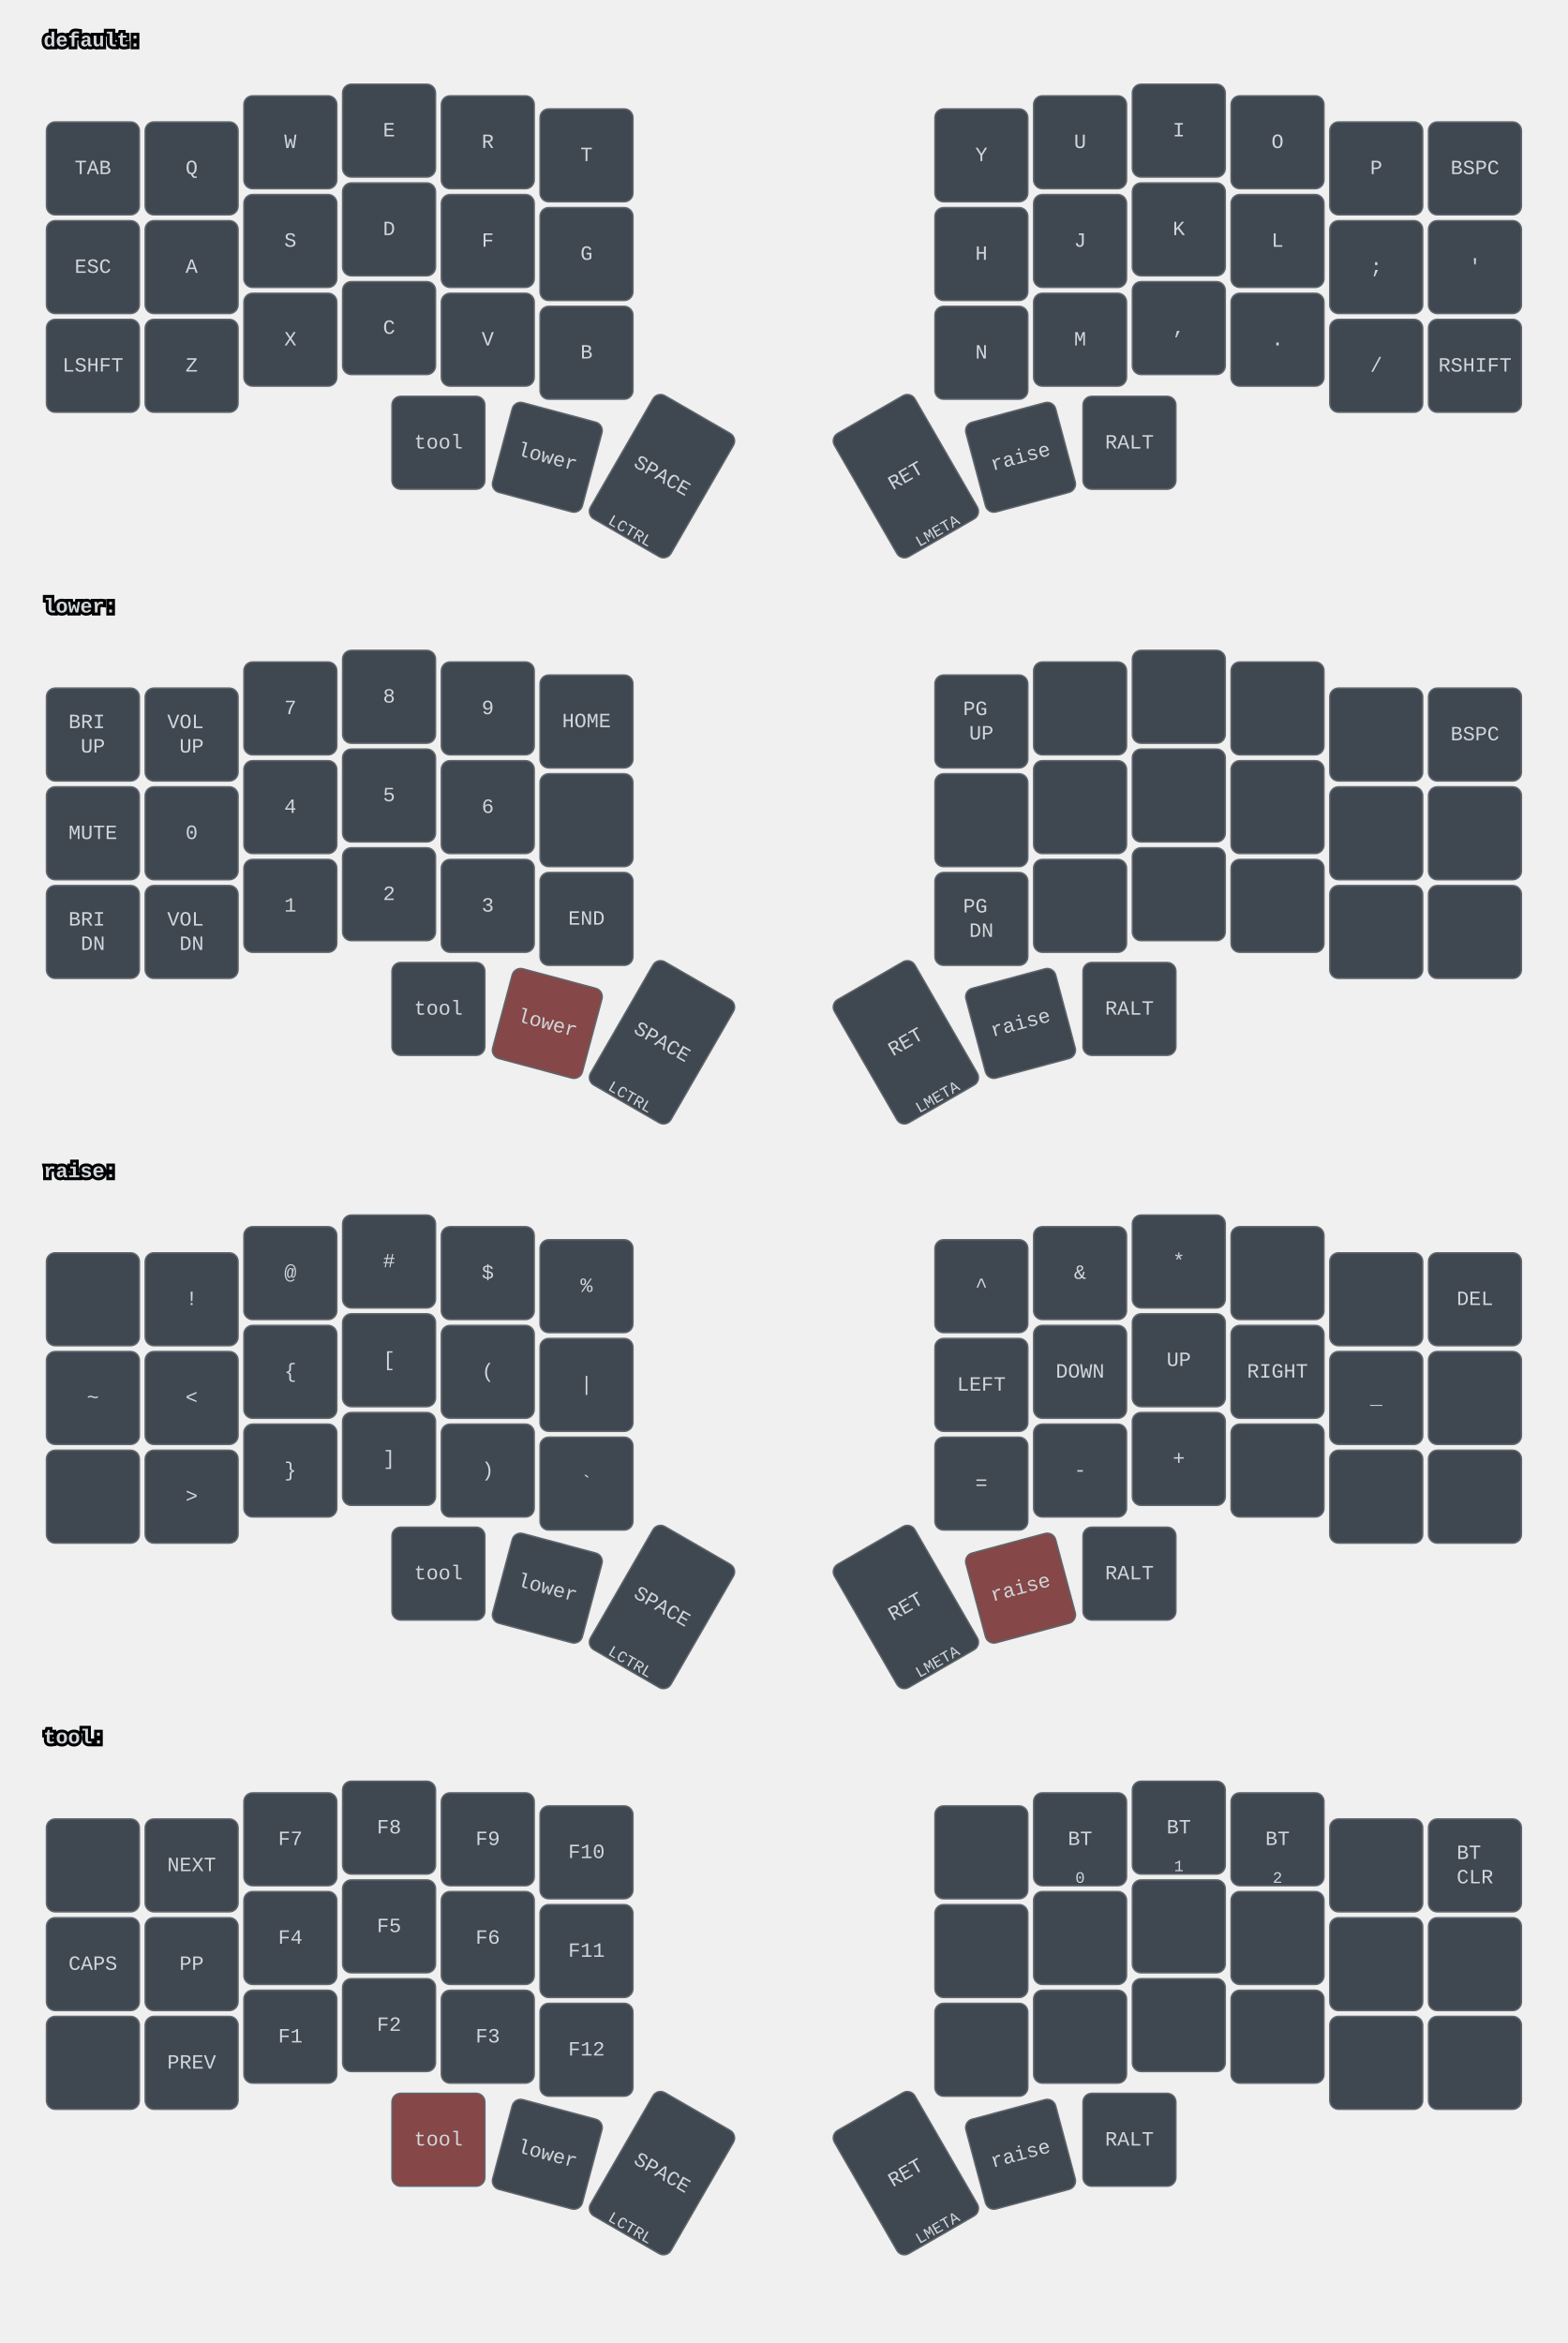
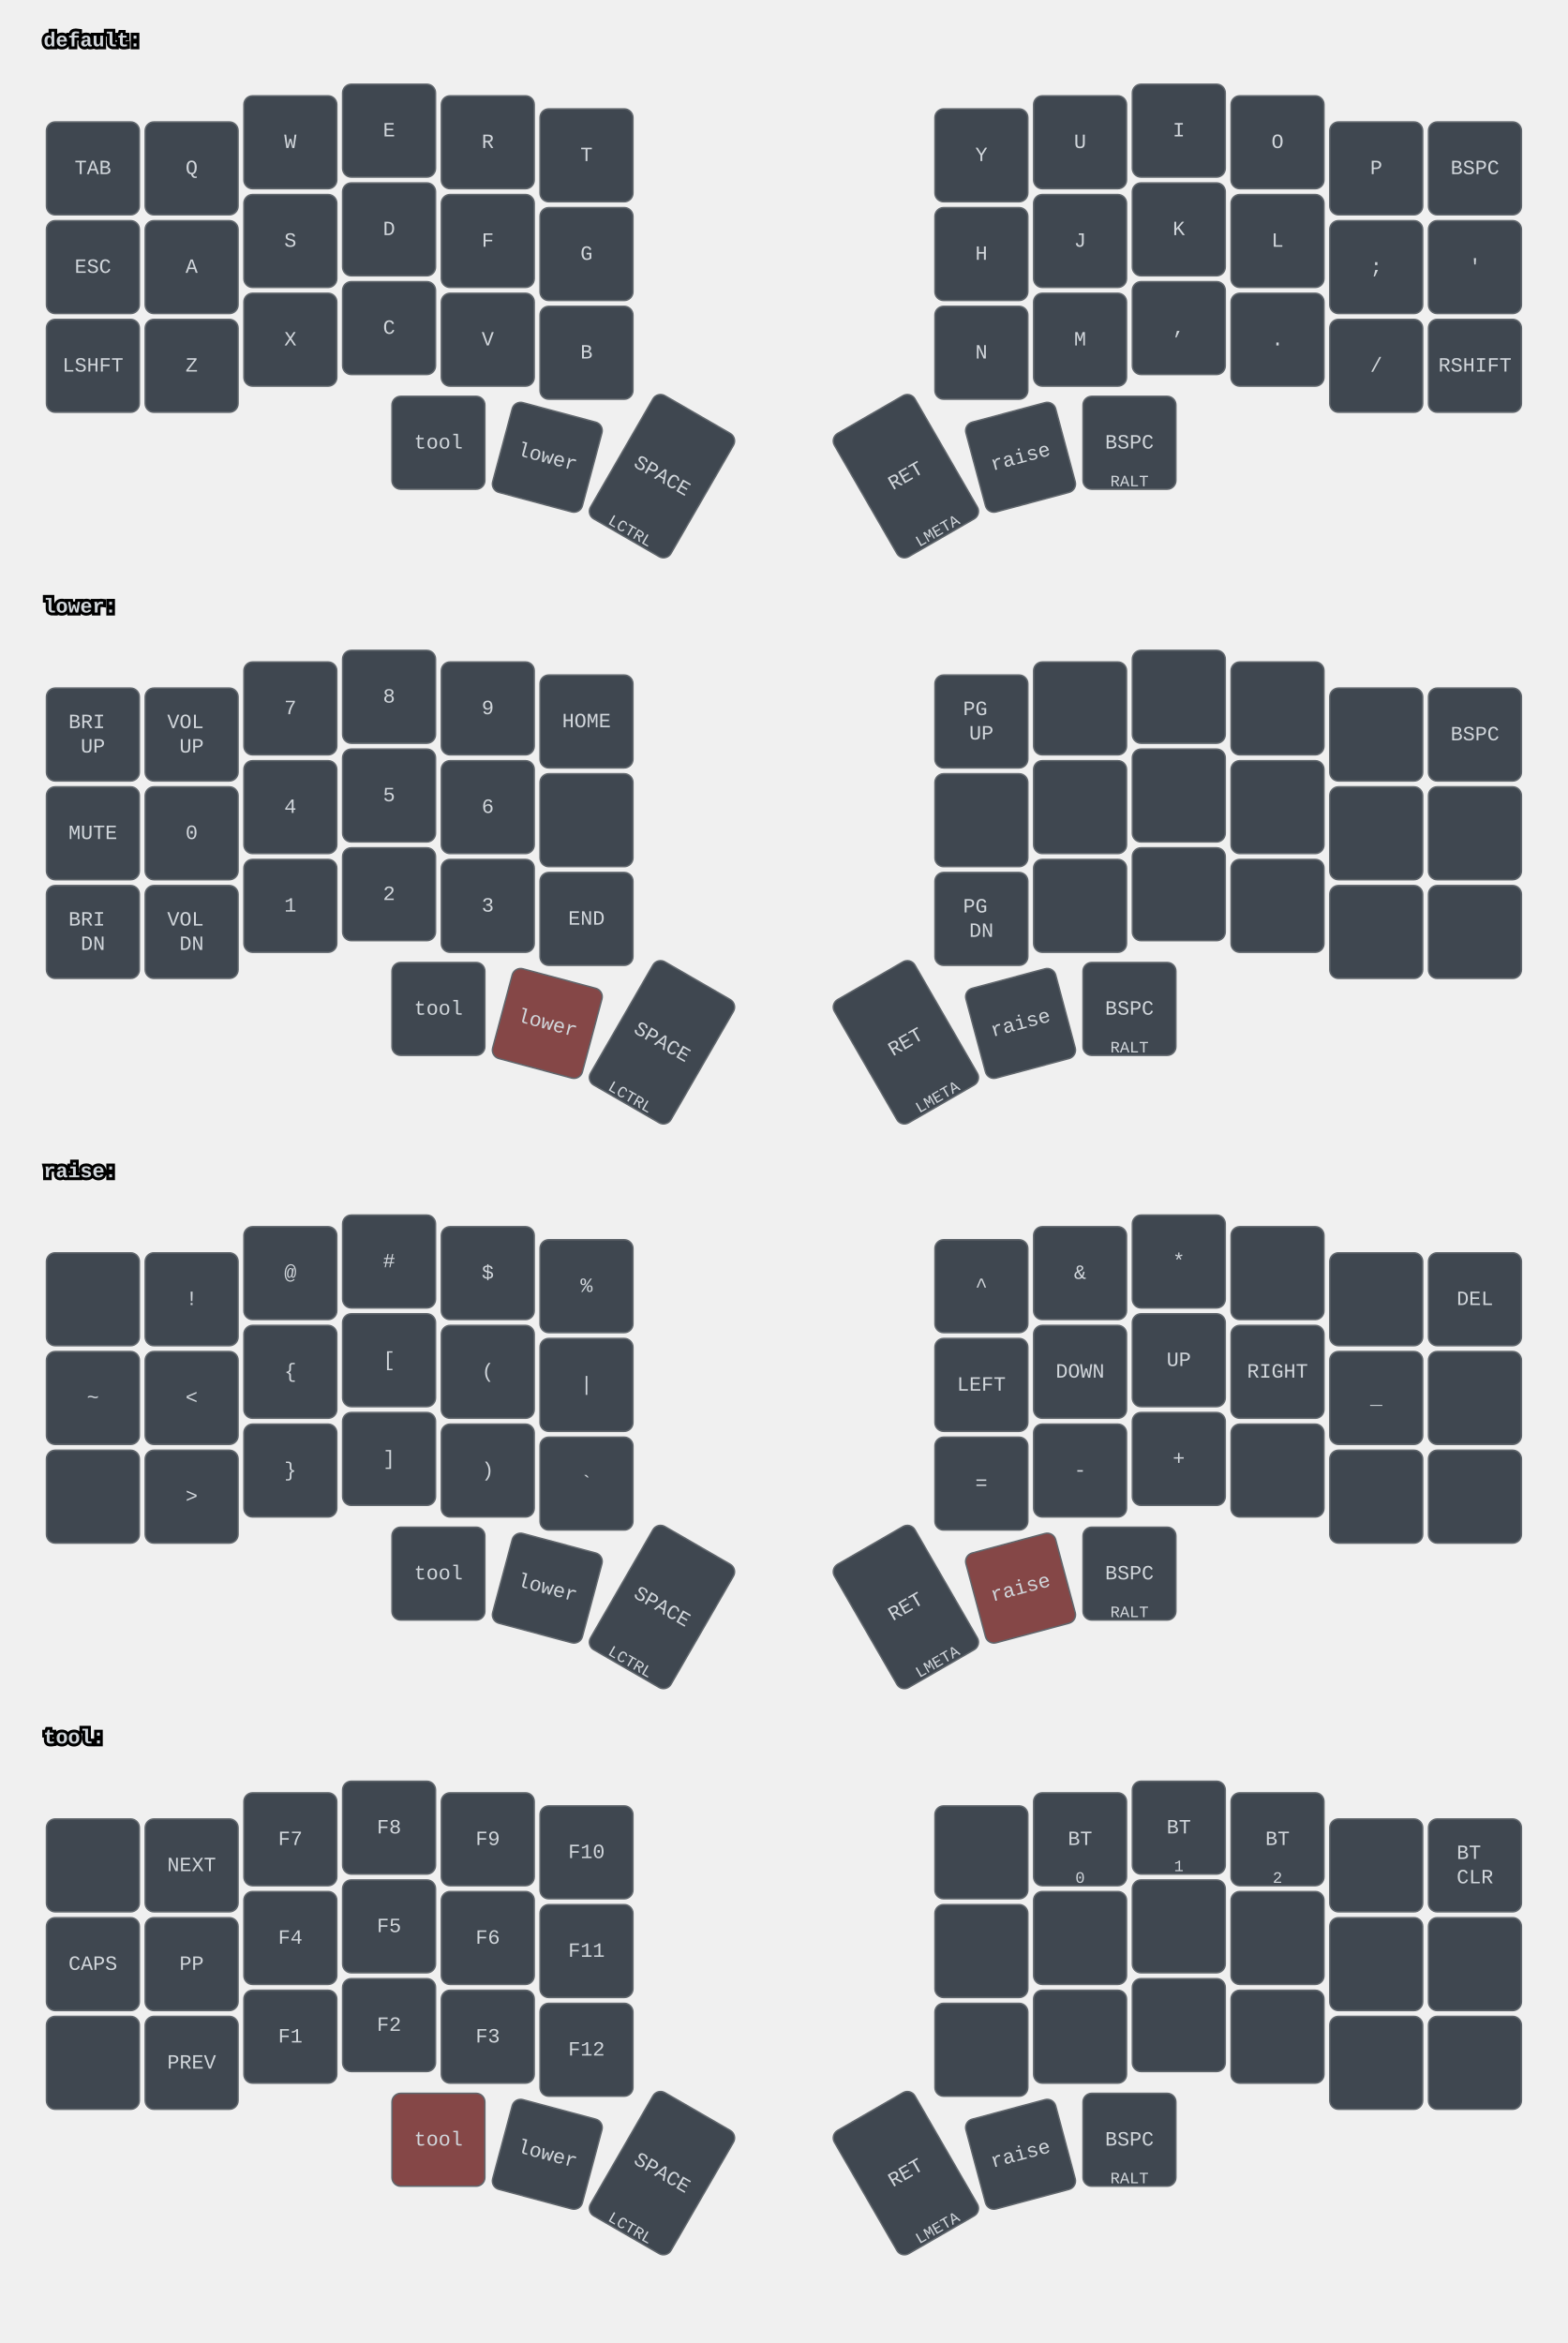
<svg xmlns="http://www.w3.org/2000/svg" width="1080" height="1614" viewBox="0 0 1080 1614" class="keymap">
  <style>/* inherit to force styles through use tags */
svg path {
    fill: inherit;
}

/* font and background color specifications */
svg.keymap {
    font-family: SFMono-Regular,Consolas,Liberation Mono,Menlo,monospace;
    font-size: 14px;
    font-kerning: normal;
    text-rendering: optimizeLegibility;
    fill: #24292e;
}

/* default key styling */
rect.key {
    fill: #f6f8fa;
}

rect.key, rect.combo {
    stroke: #c9cccf;
    stroke-width: 1;
}

/* default key side styling, only used is draw_key_sides is set */
rect.side {
    filter: brightness(90%);
}

/* color accent for combo boxes */
rect.combo, rect.combo-separate {
    fill: #cdf;
}

/* color accent for held keys */
rect.held, rect.combo.held {
    fill: #fdd;
}

/* color accent for ghost (optional) keys */
rect.ghost, rect.combo.ghost {
    stroke-dasharray: 4, 4;
    stroke-width: 2;
}

text {
    text-anchor: middle;
    dominant-baseline: middle;
}

/* styling for layer labels */
text.label {
    font-weight: bold;
    text-anchor: start;
    stroke: white;
    stroke-width: 4;
    paint-order: stroke;
}

/* styling for optional footer */
text.footer {
    text-anchor: end;
    dominant-baseline: auto;
    stroke: white;
    stroke-width: 4;
    paint-order: stroke;
}

/* styling for combo tap, and key hold/shifted label text */
text.combo, text.hold, text.shifted {
    font-size: 11px;
}

text.hold {
    text-anchor: middle;
    dominant-baseline: auto;
}

text.shifted {
    text-anchor: middle;
    dominant-baseline: hanging;
}

/* styling for hold/shifted label text in combo box */
text.combo.hold, text.combo.shifted {
    font-size: 8px;
}

/* lighter symbol for transparent keys */
text.trans {
    fill: #7b7e81;
}

/* styling for combo dendrons */
path.combo {
    stroke-width: 1;
    stroke: gray;
    fill: none;
}

/* Start Tabler Icons Cleanup */
/* cannot use height/width with glyphs */
.icon-tabler &gt; path {
    fill: inherit;
    stroke: inherit;
    stroke-width: 2;
}
/* hide tabler's default box */
.icon-tabler &gt; path[stroke="none"][fill="none"] {
    visibility: hidden;
}
/* End Tabler Icons Cleanup */

svg.keymap { fill: #d1d6db; }
rect.key { fill: #3f4750; }
rect.key, rect.combo { stroke: #60666c; }
rect.combo, rect.combo-separate { fill: #1f3d7a; }
rect.held, rect.combo.held { fill: #854747; }
text.label, text.footer { stroke: black; }
text.trans { fill: #7e8184; }
path.combo { stroke: #7f7f7f; }
</style>
  <g transform="translate(30, 0)" class="layer-default">
    <text x="0" y="28" class="label">default:</text>
    <g transform="translate(0, 56)">
      <g transform="translate(34, 60)" class="key keypos-0">
        <rect rx="6" ry="6" x="-32" y="-32" width="64" height="64" class="key" />
        <text x="0" y="0" class="key tap">TAB</text>
      </g>
      <g transform="translate(102, 60)" class="key keypos-1">
        <rect rx="6" ry="6" x="-32" y="-32" width="64" height="64" class="key" />
        <text x="0" y="0" class="key tap">Q</text>
      </g>
      <g transform="translate(170, 42)" class="key keypos-2">
        <rect rx="6" ry="6" x="-32" y="-32" width="64" height="64" class="key" />
        <text x="0" y="0" class="key tap">W</text>
      </g>
      <g transform="translate(238, 34)" class="key keypos-3">
        <rect rx="6" ry="6" x="-32" y="-32" width="64" height="64" class="key" />
        <text x="0" y="0" class="key tap">E</text>
      </g>
      <g transform="translate(306, 42)" class="key keypos-4">
        <rect rx="6" ry="6" x="-32" y="-32" width="64" height="64" class="key" />
        <text x="0" y="0" class="key tap">R</text>
      </g>
      <g transform="translate(374, 51)" class="key keypos-5">
        <rect rx="6" ry="6" x="-32" y="-32" width="64" height="64" class="key" />
        <text x="0" y="0" class="key tap">T</text>
      </g>
      <g transform="translate(646, 51)" class="key keypos-6">
        <rect rx="6" ry="6" x="-32" y="-32" width="64" height="64" class="key" />
        <text x="0" y="0" class="key tap">Y</text>
      </g>
      <g transform="translate(714, 42)" class="key keypos-7">
        <rect rx="6" ry="6" x="-32" y="-32" width="64" height="64" class="key" />
        <text x="0" y="0" class="key tap">U</text>
      </g>
      <g transform="translate(782, 34)" class="key keypos-8">
        <rect rx="6" ry="6" x="-32" y="-32" width="64" height="64" class="key" />
        <text x="0" y="0" class="key tap">I</text>
      </g>
      <g transform="translate(850, 42)" class="key keypos-9">
        <rect rx="6" ry="6" x="-32" y="-32" width="64" height="64" class="key" />
        <text x="0" y="0" class="key tap">O</text>
      </g>
      <g transform="translate(918, 60)" class="key keypos-10">
        <rect rx="6" ry="6" x="-32" y="-32" width="64" height="64" class="key" />
        <text x="0" y="0" class="key tap">P</text>
      </g>
      <g transform="translate(986, 60)" class="key keypos-11">
        <rect rx="6" ry="6" x="-32" y="-32" width="64" height="64" class="key" />
        <text x="0" y="0" class="key tap">BSPC</text>
      </g>
      <g transform="translate(34, 128)" class="key keypos-12">
        <rect rx="6" ry="6" x="-32" y="-32" width="64" height="64" class="key" />
        <text x="0" y="0" class="key tap">ESC</text>
      </g>
      <g transform="translate(102, 128)" class="key keypos-13">
        <rect rx="6" ry="6" x="-32" y="-32" width="64" height="64" class="key" />
        <text x="0" y="0" class="key tap">A</text>
      </g>
      <g transform="translate(170, 110)" class="key keypos-14">
        <rect rx="6" ry="6" x="-32" y="-32" width="64" height="64" class="key" />
        <text x="0" y="0" class="key tap">S</text>
      </g>
      <g transform="translate(238, 102)" class="key keypos-15">
        <rect rx="6" ry="6" x="-32" y="-32" width="64" height="64" class="key" />
        <text x="0" y="0" class="key tap">D</text>
      </g>
      <g transform="translate(306, 110)" class="key keypos-16">
        <rect rx="6" ry="6" x="-32" y="-32" width="64" height="64" class="key" />
        <text x="0" y="0" class="key tap">F</text>
      </g>
      <g transform="translate(374, 119)" class="key keypos-17">
        <rect rx="6" ry="6" x="-32" y="-32" width="64" height="64" class="key" />
        <text x="0" y="0" class="key tap">G</text>
      </g>
      <g transform="translate(646, 119)" class="key keypos-18">
        <rect rx="6" ry="6" x="-32" y="-32" width="64" height="64" class="key" />
        <text x="0" y="0" class="key tap">H</text>
      </g>
      <g transform="translate(714, 110)" class="key keypos-19">
        <rect rx="6" ry="6" x="-32" y="-32" width="64" height="64" class="key" />
        <text x="0" y="0" class="key tap">J</text>
      </g>
      <g transform="translate(782, 102)" class="key keypos-20">
        <rect rx="6" ry="6" x="-32" y="-32" width="64" height="64" class="key" />
        <text x="0" y="0" class="key tap">K</text>
      </g>
      <g transform="translate(850, 110)" class="key keypos-21">
        <rect rx="6" ry="6" x="-32" y="-32" width="64" height="64" class="key" />
        <text x="0" y="0" class="key tap">L</text>
      </g>
      <g transform="translate(918, 128)" class="key keypos-22">
        <rect rx="6" ry="6" x="-32" y="-32" width="64" height="64" class="key" />
        <text x="0" y="0" class="key tap">;</text>
      </g>
      <g transform="translate(986, 128)" class="key keypos-23">
        <rect rx="6" ry="6" x="-32" y="-32" width="64" height="64" class="key" />
        <text x="0" y="0" class="key tap">'</text>
      </g>
      <g transform="translate(34, 196)" class="key keypos-24">
        <rect rx="6" ry="6" x="-32" y="-32" width="64" height="64" class="key" />
        <text x="0" y="0" class="key tap">LSHFT</text>
      </g>
      <g transform="translate(102, 196)" class="key keypos-25">
        <rect rx="6" ry="6" x="-32" y="-32" width="64" height="64" class="key" />
        <text x="0" y="0" class="key tap">Z</text>
      </g>
      <g transform="translate(170, 178)" class="key keypos-26">
        <rect rx="6" ry="6" x="-32" y="-32" width="64" height="64" class="key" />
        <text x="0" y="0" class="key tap">X</text>
      </g>
      <g transform="translate(238, 170)" class="key keypos-27">
        <rect rx="6" ry="6" x="-32" y="-32" width="64" height="64" class="key" />
        <text x="0" y="0" class="key tap">C</text>
      </g>
      <g transform="translate(306, 178)" class="key keypos-28">
        <rect rx="6" ry="6" x="-32" y="-32" width="64" height="64" class="key" />
        <text x="0" y="0" class="key tap">V</text>
      </g>
      <g transform="translate(374, 187)" class="key keypos-29">
        <rect rx="6" ry="6" x="-32" y="-32" width="64" height="64" class="key" />
        <text x="0" y="0" class="key tap">B</text>
      </g>
      <g transform="translate(646, 187)" class="key keypos-30">
        <rect rx="6" ry="6" x="-32" y="-32" width="64" height="64" class="key" />
        <text x="0" y="0" class="key tap">N</text>
      </g>
      <g transform="translate(714, 178)" class="key keypos-31">
        <rect rx="6" ry="6" x="-32" y="-32" width="64" height="64" class="key" />
        <text x="0" y="0" class="key tap">M</text>
      </g>
      <g transform="translate(782, 170)" class="key keypos-32">
        <rect rx="6" ry="6" x="-32" y="-32" width="64" height="64" class="key" />
        <text x="0" y="0" class="key tap">,</text>
      </g>
      <g transform="translate(850, 178)" class="key keypos-33">
        <rect rx="6" ry="6" x="-32" y="-32" width="64" height="64" class="key" />
        <text x="0" y="0" class="key tap">.</text>
      </g>
      <g transform="translate(918, 196)" class="key keypos-34">
        <rect rx="6" ry="6" x="-32" y="-32" width="64" height="64" class="key" />
        <text x="0" y="0" class="key tap">/</text>
      </g>
      <g transform="translate(986, 196)" class="key keypos-35">
        <rect rx="6" ry="6" x="-32" y="-32" width="64" height="64" class="key" />
        <text x="0" y="0" class="key tap">RSHIFT</text>
      </g>
      <g transform="translate(272, 249)" class="key keypos-36">
        <rect rx="6" ry="6" x="-32" y="-32" width="64" height="64" class="key" />
        <text x="0" y="0" class="key tap">tool</text>
      </g>
      <g transform="translate(347, 259) rotate(15.0)" class="key keypos-37">
        <rect rx="6" ry="6" x="-32" y="-32" width="64" height="64" class="key" />
        <text x="0" y="0" class="key tap">lower</text>
      </g>
      <g transform="translate(426, 272) rotate(30.0)" class="key keypos-38">
        <rect rx="6" ry="6" x="-32" y="-49" width="64" height="98" class="key" />
        <text x="0" y="0" class="key tap">SPACE</text>
        <text x="0" y="47" class="key hold">LCTRL</text>
      </g>
      <g transform="translate(594, 272) rotate(-30.0)" class="key keypos-39">
        <rect rx="6" ry="6" x="-32" y="-49" width="64" height="98" class="key" />
        <text x="0" y="0" class="key tap">RET</text>
        <text x="0" y="47" class="key hold">LMETA</text>
      </g>
      <g transform="translate(673, 259) rotate(-15.0)" class="key keypos-40">
        <rect rx="6" ry="6" x="-32" y="-32" width="64" height="64" class="key" />
        <text x="0" y="0" class="key tap">raise</text>
      </g>
      <g transform="translate(748, 249)" class="key keypos-41">
        <rect rx="6" ry="6" x="-32" y="-32" width="64" height="64" class="key" />
-         <text x="0" y="0" class="key tap">RALT</text>
+         <text x="0" y="0" class="key tap">BSPC</text>
+         <text x="0" y="30" class="key hold">RALT</text>
      </g>
    </g>
  </g>
  <g transform="translate(30, 390)" class="layer-lower">
    <text x="0" y="28" class="label">lower:</text>
    <g transform="translate(0, 56)">
      <g transform="translate(34, 60)" class="key keypos-0">
        <rect rx="6" ry="6" x="-32" y="-32" width="64" height="64" class="key" />
        <text x="0" y="0" class="key tap">
          <tspan x="0" dy="-0.6em">BRI</tspan>
          <tspan x="0" dy="1.2em">UP</tspan>
        </text>
      </g>
      <g transform="translate(102, 60)" class="key keypos-1">
        <rect rx="6" ry="6" x="-32" y="-32" width="64" height="64" class="key" />
        <text x="0" y="0" class="key tap">
          <tspan x="0" dy="-0.6em">VOL</tspan>
          <tspan x="0" dy="1.2em">UP</tspan>
        </text>
      </g>
      <g transform="translate(170, 42)" class="key keypos-2">
        <rect rx="6" ry="6" x="-32" y="-32" width="64" height="64" class="key" />
        <text x="0" y="0" class="key tap">7</text>
      </g>
      <g transform="translate(238, 34)" class="key keypos-3">
        <rect rx="6" ry="6" x="-32" y="-32" width="64" height="64" class="key" />
        <text x="0" y="0" class="key tap">8</text>
      </g>
      <g transform="translate(306, 42)" class="key keypos-4">
        <rect rx="6" ry="6" x="-32" y="-32" width="64" height="64" class="key" />
        <text x="0" y="0" class="key tap">9</text>
      </g>
      <g transform="translate(374, 51)" class="key keypos-5">
        <rect rx="6" ry="6" x="-32" y="-32" width="64" height="64" class="key" />
        <text x="0" y="0" class="key tap">HOME</text>
      </g>
      <g transform="translate(646, 51)" class="key keypos-6">
        <rect rx="6" ry="6" x="-32" y="-32" width="64" height="64" class="key" />
        <text x="0" y="0" class="key tap">
          <tspan x="0" dy="-0.6em">PG</tspan>
          <tspan x="0" dy="1.2em">UP</tspan>
        </text>
      </g>
      <g transform="translate(714, 42)" class="key keypos-7">
        <rect rx="6" ry="6" x="-32" y="-32" width="64" height="64" class="key" />
      </g>
      <g transform="translate(782, 34)" class="key keypos-8">
        <rect rx="6" ry="6" x="-32" y="-32" width="64" height="64" class="key" />
      </g>
      <g transform="translate(850, 42)" class="key keypos-9">
        <rect rx="6" ry="6" x="-32" y="-32" width="64" height="64" class="key" />
      </g>
      <g transform="translate(918, 60)" class="key keypos-10">
        <rect rx="6" ry="6" x="-32" y="-32" width="64" height="64" class="key" />
      </g>
      <g transform="translate(986, 60)" class="key keypos-11">
        <rect rx="6" ry="6" x="-32" y="-32" width="64" height="64" class="key" />
        <text x="0" y="0" class="key tap">BSPC</text>
      </g>
      <g transform="translate(34, 128)" class="key keypos-12">
        <rect rx="6" ry="6" x="-32" y="-32" width="64" height="64" class="key" />
        <text x="0" y="0" class="key tap">MUTE</text>
      </g>
      <g transform="translate(102, 128)" class="key keypos-13">
        <rect rx="6" ry="6" x="-32" y="-32" width="64" height="64" class="key" />
        <text x="0" y="0" class="key tap">0</text>
      </g>
      <g transform="translate(170, 110)" class="key keypos-14">
        <rect rx="6" ry="6" x="-32" y="-32" width="64" height="64" class="key" />
        <text x="0" y="0" class="key tap">4</text>
      </g>
      <g transform="translate(238, 102)" class="key keypos-15">
        <rect rx="6" ry="6" x="-32" y="-32" width="64" height="64" class="key" />
        <text x="0" y="0" class="key tap">5</text>
      </g>
      <g transform="translate(306, 110)" class="key keypos-16">
        <rect rx="6" ry="6" x="-32" y="-32" width="64" height="64" class="key" />
        <text x="0" y="0" class="key tap">6</text>
      </g>
      <g transform="translate(374, 119)" class="key keypos-17">
        <rect rx="6" ry="6" x="-32" y="-32" width="64" height="64" class="key" />
      </g>
      <g transform="translate(646, 119)" class="key keypos-18">
        <rect rx="6" ry="6" x="-32" y="-32" width="64" height="64" class="key" />
      </g>
      <g transform="translate(714, 110)" class="key keypos-19">
        <rect rx="6" ry="6" x="-32" y="-32" width="64" height="64" class="key" />
      </g>
      <g transform="translate(782, 102)" class="key keypos-20">
        <rect rx="6" ry="6" x="-32" y="-32" width="64" height="64" class="key" />
      </g>
      <g transform="translate(850, 110)" class="key keypos-21">
        <rect rx="6" ry="6" x="-32" y="-32" width="64" height="64" class="key" />
      </g>
      <g transform="translate(918, 128)" class="key keypos-22">
        <rect rx="6" ry="6" x="-32" y="-32" width="64" height="64" class="key" />
      </g>
      <g transform="translate(986, 128)" class="key keypos-23">
        <rect rx="6" ry="6" x="-32" y="-32" width="64" height="64" class="key" />
      </g>
      <g transform="translate(34, 196)" class="key keypos-24">
        <rect rx="6" ry="6" x="-32" y="-32" width="64" height="64" class="key" />
        <text x="0" y="0" class="key tap">
          <tspan x="0" dy="-0.6em">BRI</tspan>
          <tspan x="0" dy="1.2em">DN</tspan>
        </text>
      </g>
      <g transform="translate(102, 196)" class="key keypos-25">
        <rect rx="6" ry="6" x="-32" y="-32" width="64" height="64" class="key" />
        <text x="0" y="0" class="key tap">
          <tspan x="0" dy="-0.6em">VOL</tspan>
          <tspan x="0" dy="1.2em">DN</tspan>
        </text>
      </g>
      <g transform="translate(170, 178)" class="key keypos-26">
        <rect rx="6" ry="6" x="-32" y="-32" width="64" height="64" class="key" />
        <text x="0" y="0" class="key tap">1</text>
      </g>
      <g transform="translate(238, 170)" class="key keypos-27">
        <rect rx="6" ry="6" x="-32" y="-32" width="64" height="64" class="key" />
        <text x="0" y="0" class="key tap">2</text>
      </g>
      <g transform="translate(306, 178)" class="key keypos-28">
        <rect rx="6" ry="6" x="-32" y="-32" width="64" height="64" class="key" />
        <text x="0" y="0" class="key tap">3</text>
      </g>
      <g transform="translate(374, 187)" class="key keypos-29">
        <rect rx="6" ry="6" x="-32" y="-32" width="64" height="64" class="key" />
        <text x="0" y="0" class="key tap">END</text>
      </g>
      <g transform="translate(646, 187)" class="key keypos-30">
        <rect rx="6" ry="6" x="-32" y="-32" width="64" height="64" class="key" />
        <text x="0" y="0" class="key tap">
          <tspan x="0" dy="-0.6em">PG</tspan>
          <tspan x="0" dy="1.2em">DN</tspan>
        </text>
      </g>
      <g transform="translate(714, 178)" class="key keypos-31">
        <rect rx="6" ry="6" x="-32" y="-32" width="64" height="64" class="key" />
      </g>
      <g transform="translate(782, 170)" class="key keypos-32">
        <rect rx="6" ry="6" x="-32" y="-32" width="64" height="64" class="key" />
      </g>
      <g transform="translate(850, 178)" class="key keypos-33">
        <rect rx="6" ry="6" x="-32" y="-32" width="64" height="64" class="key" />
      </g>
      <g transform="translate(918, 196)" class="key keypos-34">
        <rect rx="6" ry="6" x="-32" y="-32" width="64" height="64" class="key" />
      </g>
      <g transform="translate(986, 196)" class="key keypos-35">
        <rect rx="6" ry="6" x="-32" y="-32" width="64" height="64" class="key" />
      </g>
      <g transform="translate(272, 249)" class="key keypos-36">
        <rect rx="6" ry="6" x="-32" y="-32" width="64" height="64" class="key" />
        <text x="0" y="0" class="key tap">tool</text>
      </g>
      <g transform="translate(347, 259) rotate(15.0)" class="key held keypos-37">
        <rect rx="6" ry="6" x="-32" y="-32" width="64" height="64" class="key held" />
        <text x="0" y="0" class="key held tap">lower</text>
      </g>
      <g transform="translate(426, 272) rotate(30.0)" class="key keypos-38">
        <rect rx="6" ry="6" x="-32" y="-49" width="64" height="98" class="key" />
        <text x="0" y="0" class="key tap">SPACE</text>
        <text x="0" y="47" class="key hold">LCTRL</text>
      </g>
      <g transform="translate(594, 272) rotate(-30.0)" class="key keypos-39">
        <rect rx="6" ry="6" x="-32" y="-49" width="64" height="98" class="key" />
        <text x="0" y="0" class="key tap">RET</text>
        <text x="0" y="47" class="key hold">LMETA</text>
      </g>
      <g transform="translate(673, 259) rotate(-15.0)" class="key keypos-40">
        <rect rx="6" ry="6" x="-32" y="-32" width="64" height="64" class="key" />
        <text x="0" y="0" class="key tap">raise</text>
      </g>
      <g transform="translate(748, 249)" class="key keypos-41">
        <rect rx="6" ry="6" x="-32" y="-32" width="64" height="64" class="key" />
-         <text x="0" y="0" class="key tap">RALT</text>
+         <text x="0" y="0" class="key tap">BSPC</text>
+         <text x="0" y="30" class="key hold">RALT</text>
      </g>
    </g>
  </g>
  <g transform="translate(30, 779)" class="layer-raise">
    <text x="0" y="28" class="label">raise:</text>
    <g transform="translate(0, 56)">
      <g transform="translate(34, 60)" class="key keypos-0">
        <rect rx="6" ry="6" x="-32" y="-32" width="64" height="64" class="key" />
      </g>
      <g transform="translate(102, 60)" class="key keypos-1">
        <rect rx="6" ry="6" x="-32" y="-32" width="64" height="64" class="key" />
        <text x="0" y="0" class="key tap">!</text>
      </g>
      <g transform="translate(170, 42)" class="key keypos-2">
        <rect rx="6" ry="6" x="-32" y="-32" width="64" height="64" class="key" />
        <text x="0" y="0" class="key tap">@</text>
      </g>
      <g transform="translate(238, 34)" class="key keypos-3">
        <rect rx="6" ry="6" x="-32" y="-32" width="64" height="64" class="key" />
        <text x="0" y="0" class="key tap">#</text>
      </g>
      <g transform="translate(306, 42)" class="key keypos-4">
        <rect rx="6" ry="6" x="-32" y="-32" width="64" height="64" class="key" />
        <text x="0" y="0" class="key tap">$</text>
      </g>
      <g transform="translate(374, 51)" class="key keypos-5">
        <rect rx="6" ry="6" x="-32" y="-32" width="64" height="64" class="key" />
        <text x="0" y="0" class="key tap">%</text>
      </g>
      <g transform="translate(646, 51)" class="key keypos-6">
        <rect rx="6" ry="6" x="-32" y="-32" width="64" height="64" class="key" />
        <text x="0" y="0" class="key tap">^</text>
      </g>
      <g transform="translate(714, 42)" class="key keypos-7">
        <rect rx="6" ry="6" x="-32" y="-32" width="64" height="64" class="key" />
        <text x="0" y="0" class="key tap">&amp;</text>
      </g>
      <g transform="translate(782, 34)" class="key keypos-8">
        <rect rx="6" ry="6" x="-32" y="-32" width="64" height="64" class="key" />
        <text x="0" y="0" class="key tap">*</text>
      </g>
      <g transform="translate(850, 42)" class="key keypos-9">
        <rect rx="6" ry="6" x="-32" y="-32" width="64" height="64" class="key" />
      </g>
      <g transform="translate(918, 60)" class="key keypos-10">
        <rect rx="6" ry="6" x="-32" y="-32" width="64" height="64" class="key" />
      </g>
      <g transform="translate(986, 60)" class="key keypos-11">
        <rect rx="6" ry="6" x="-32" y="-32" width="64" height="64" class="key" />
        <text x="0" y="0" class="key tap">DEL</text>
      </g>
      <g transform="translate(34, 128)" class="key keypos-12">
        <rect rx="6" ry="6" x="-32" y="-32" width="64" height="64" class="key" />
        <text x="0" y="0" class="key tap">~</text>
      </g>
      <g transform="translate(102, 128)" class="key keypos-13">
        <rect rx="6" ry="6" x="-32" y="-32" width="64" height="64" class="key" />
        <text x="0" y="0" class="key tap">&lt;</text>
      </g>
      <g transform="translate(170, 110)" class="key keypos-14">
        <rect rx="6" ry="6" x="-32" y="-32" width="64" height="64" class="key" />
        <text x="0" y="0" class="key tap">{</text>
      </g>
      <g transform="translate(238, 102)" class="key keypos-15">
        <rect rx="6" ry="6" x="-32" y="-32" width="64" height="64" class="key" />
        <text x="0" y="0" class="key tap">[</text>
      </g>
      <g transform="translate(306, 110)" class="key keypos-16">
        <rect rx="6" ry="6" x="-32" y="-32" width="64" height="64" class="key" />
        <text x="0" y="0" class="key tap">(</text>
      </g>
      <g transform="translate(374, 119)" class="key keypos-17">
        <rect rx="6" ry="6" x="-32" y="-32" width="64" height="64" class="key" />
        <text x="0" y="0" class="key tap">|</text>
      </g>
      <g transform="translate(646, 119)" class="key keypos-18">
        <rect rx="6" ry="6" x="-32" y="-32" width="64" height="64" class="key" />
        <text x="0" y="0" class="key tap">LEFT</text>
      </g>
      <g transform="translate(714, 110)" class="key keypos-19">
        <rect rx="6" ry="6" x="-32" y="-32" width="64" height="64" class="key" />
        <text x="0" y="0" class="key tap">DOWN</text>
      </g>
      <g transform="translate(782, 102)" class="key keypos-20">
        <rect rx="6" ry="6" x="-32" y="-32" width="64" height="64" class="key" />
        <text x="0" y="0" class="key tap">UP</text>
      </g>
      <g transform="translate(850, 110)" class="key keypos-21">
        <rect rx="6" ry="6" x="-32" y="-32" width="64" height="64" class="key" />
        <text x="0" y="0" class="key tap">RIGHT</text>
      </g>
      <g transform="translate(918, 128)" class="key keypos-22">
        <rect rx="6" ry="6" x="-32" y="-32" width="64" height="64" class="key" />
        <text x="0" y="0" class="key tap">_</text>
      </g>
      <g transform="translate(986, 128)" class="key keypos-23">
        <rect rx="6" ry="6" x="-32" y="-32" width="64" height="64" class="key" />
      </g>
      <g transform="translate(34, 196)" class="key keypos-24">
        <rect rx="6" ry="6" x="-32" y="-32" width="64" height="64" class="key" />
      </g>
      <g transform="translate(102, 196)" class="key keypos-25">
        <rect rx="6" ry="6" x="-32" y="-32" width="64" height="64" class="key" />
        <text x="0" y="0" class="key tap">&gt;</text>
      </g>
      <g transform="translate(170, 178)" class="key keypos-26">
        <rect rx="6" ry="6" x="-32" y="-32" width="64" height="64" class="key" />
        <text x="0" y="0" class="key tap">}</text>
      </g>
      <g transform="translate(238, 170)" class="key keypos-27">
        <rect rx="6" ry="6" x="-32" y="-32" width="64" height="64" class="key" />
        <text x="0" y="0" class="key tap">]</text>
      </g>
      <g transform="translate(306, 178)" class="key keypos-28">
        <rect rx="6" ry="6" x="-32" y="-32" width="64" height="64" class="key" />
        <text x="0" y="0" class="key tap">)</text>
      </g>
      <g transform="translate(374, 187)" class="key keypos-29">
        <rect rx="6" ry="6" x="-32" y="-32" width="64" height="64" class="key" />
        <text x="0" y="0" class="key tap">`</text>
      </g>
      <g transform="translate(646, 187)" class="key keypos-30">
        <rect rx="6" ry="6" x="-32" y="-32" width="64" height="64" class="key" />
        <text x="0" y="0" class="key tap">=</text>
      </g>
      <g transform="translate(714, 178)" class="key keypos-31">
        <rect rx="6" ry="6" x="-32" y="-32" width="64" height="64" class="key" />
        <text x="0" y="0" class="key tap">-</text>
      </g>
      <g transform="translate(782, 170)" class="key keypos-32">
        <rect rx="6" ry="6" x="-32" y="-32" width="64" height="64" class="key" />
        <text x="0" y="0" class="key tap">+</text>
      </g>
      <g transform="translate(850, 178)" class="key keypos-33">
        <rect rx="6" ry="6" x="-32" y="-32" width="64" height="64" class="key" />
      </g>
      <g transform="translate(918, 196)" class="key keypos-34">
        <rect rx="6" ry="6" x="-32" y="-32" width="64" height="64" class="key" />
      </g>
      <g transform="translate(986, 196)" class="key keypos-35">
        <rect rx="6" ry="6" x="-32" y="-32" width="64" height="64" class="key" />
      </g>
      <g transform="translate(272, 249)" class="key keypos-36">
        <rect rx="6" ry="6" x="-32" y="-32" width="64" height="64" class="key" />
        <text x="0" y="0" class="key tap">tool</text>
      </g>
      <g transform="translate(347, 259) rotate(15.0)" class="key keypos-37">
        <rect rx="6" ry="6" x="-32" y="-32" width="64" height="64" class="key" />
        <text x="0" y="0" class="key tap">lower</text>
      </g>
      <g transform="translate(426, 272) rotate(30.0)" class="key keypos-38">
        <rect rx="6" ry="6" x="-32" y="-49" width="64" height="98" class="key" />
        <text x="0" y="0" class="key tap">SPACE</text>
        <text x="0" y="47" class="key hold">LCTRL</text>
      </g>
      <g transform="translate(594, 272) rotate(-30.0)" class="key keypos-39">
        <rect rx="6" ry="6" x="-32" y="-49" width="64" height="98" class="key" />
        <text x="0" y="0" class="key tap">RET</text>
        <text x="0" y="47" class="key hold">LMETA</text>
      </g>
      <g transform="translate(673, 259) rotate(-15.0)" class="key held keypos-40">
        <rect rx="6" ry="6" x="-32" y="-32" width="64" height="64" class="key held" />
        <text x="0" y="0" class="key held tap">raise</text>
      </g>
      <g transform="translate(748, 249)" class="key keypos-41">
        <rect rx="6" ry="6" x="-32" y="-32" width="64" height="64" class="key" />
-         <text x="0" y="0" class="key tap">RALT</text>
+         <text x="0" y="0" class="key tap">BSPC</text>
+         <text x="0" y="30" class="key hold">RALT</text>
      </g>
    </g>
  </g>
  <g transform="translate(30, 1169)" class="layer-tool">
    <text x="0" y="28" class="label">tool:</text>
    <g transform="translate(0, 56)">
      <g transform="translate(34, 60)" class="key keypos-0">
        <rect rx="6" ry="6" x="-32" y="-32" width="64" height="64" class="key" />
      </g>
      <g transform="translate(102, 60)" class="key keypos-1">
        <rect rx="6" ry="6" x="-32" y="-32" width="64" height="64" class="key" />
        <text x="0" y="0" class="key tap">NEXT</text>
      </g>
      <g transform="translate(170, 42)" class="key keypos-2">
        <rect rx="6" ry="6" x="-32" y="-32" width="64" height="64" class="key" />
        <text x="0" y="0" class="key tap">F7</text>
      </g>
      <g transform="translate(238, 34)" class="key keypos-3">
        <rect rx="6" ry="6" x="-32" y="-32" width="64" height="64" class="key" />
        <text x="0" y="0" class="key tap">F8</text>
      </g>
      <g transform="translate(306, 42)" class="key keypos-4">
        <rect rx="6" ry="6" x="-32" y="-32" width="64" height="64" class="key" />
        <text x="0" y="0" class="key tap">F9</text>
      </g>
      <g transform="translate(374, 51)" class="key keypos-5">
        <rect rx="6" ry="6" x="-32" y="-32" width="64" height="64" class="key" />
        <text x="0" y="0" class="key tap">F10</text>
      </g>
      <g transform="translate(646, 51)" class="key keypos-6">
        <rect rx="6" ry="6" x="-32" y="-32" width="64" height="64" class="key" />
      </g>
      <g transform="translate(714, 42)" class="key keypos-7">
        <rect rx="6" ry="6" x="-32" y="-32" width="64" height="64" class="key" />
        <text x="0" y="0" class="key tap">BT</text>
        <text x="0" y="30" class="key hold">0</text>
      </g>
      <g transform="translate(782, 34)" class="key keypos-8">
        <rect rx="6" ry="6" x="-32" y="-32" width="64" height="64" class="key" />
        <text x="0" y="0" class="key tap">BT</text>
        <text x="0" y="30" class="key hold">1</text>
      </g>
      <g transform="translate(850, 42)" class="key keypos-9">
        <rect rx="6" ry="6" x="-32" y="-32" width="64" height="64" class="key" />
        <text x="0" y="0" class="key tap">BT</text>
        <text x="0" y="30" class="key hold">2</text>
      </g>
      <g transform="translate(918, 60)" class="key keypos-10">
        <rect rx="6" ry="6" x="-32" y="-32" width="64" height="64" class="key" />
      </g>
      <g transform="translate(986, 60)" class="key keypos-11">
        <rect rx="6" ry="6" x="-32" y="-32" width="64" height="64" class="key" />
        <text x="0" y="0" class="key tap">
          <tspan x="0" dy="-0.6em">BT</tspan>
          <tspan x="0" dy="1.2em">CLR</tspan>
        </text>
      </g>
      <g transform="translate(34, 128)" class="key keypos-12">
        <rect rx="6" ry="6" x="-32" y="-32" width="64" height="64" class="key" />
        <text x="0" y="0" class="key tap">CAPS</text>
      </g>
      <g transform="translate(102, 128)" class="key keypos-13">
        <rect rx="6" ry="6" x="-32" y="-32" width="64" height="64" class="key" />
        <text x="0" y="0" class="key tap">PP</text>
      </g>
      <g transform="translate(170, 110)" class="key keypos-14">
        <rect rx="6" ry="6" x="-32" y="-32" width="64" height="64" class="key" />
        <text x="0" y="0" class="key tap">F4</text>
      </g>
      <g transform="translate(238, 102)" class="key keypos-15">
        <rect rx="6" ry="6" x="-32" y="-32" width="64" height="64" class="key" />
        <text x="0" y="0" class="key tap">F5</text>
      </g>
      <g transform="translate(306, 110)" class="key keypos-16">
        <rect rx="6" ry="6" x="-32" y="-32" width="64" height="64" class="key" />
        <text x="0" y="0" class="key tap">F6</text>
      </g>
      <g transform="translate(374, 119)" class="key keypos-17">
        <rect rx="6" ry="6" x="-32" y="-32" width="64" height="64" class="key" />
        <text x="0" y="0" class="key tap">F11</text>
      </g>
      <g transform="translate(646, 119)" class="key keypos-18">
        <rect rx="6" ry="6" x="-32" y="-32" width="64" height="64" class="key" />
      </g>
      <g transform="translate(714, 110)" class="key keypos-19">
        <rect rx="6" ry="6" x="-32" y="-32" width="64" height="64" class="key" />
      </g>
      <g transform="translate(782, 102)" class="key keypos-20">
        <rect rx="6" ry="6" x="-32" y="-32" width="64" height="64" class="key" />
      </g>
      <g transform="translate(850, 110)" class="key keypos-21">
        <rect rx="6" ry="6" x="-32" y="-32" width="64" height="64" class="key" />
      </g>
      <g transform="translate(918, 128)" class="key keypos-22">
        <rect rx="6" ry="6" x="-32" y="-32" width="64" height="64" class="key" />
      </g>
      <g transform="translate(986, 128)" class="key keypos-23">
        <rect rx="6" ry="6" x="-32" y="-32" width="64" height="64" class="key" />
      </g>
      <g transform="translate(34, 196)" class="key keypos-24">
        <rect rx="6" ry="6" x="-32" y="-32" width="64" height="64" class="key" />
      </g>
      <g transform="translate(102, 196)" class="key keypos-25">
        <rect rx="6" ry="6" x="-32" y="-32" width="64" height="64" class="key" />
        <text x="0" y="0" class="key tap">PREV</text>
      </g>
      <g transform="translate(170, 178)" class="key keypos-26">
        <rect rx="6" ry="6" x="-32" y="-32" width="64" height="64" class="key" />
        <text x="0" y="0" class="key tap">F1</text>
      </g>
      <g transform="translate(238, 170)" class="key keypos-27">
        <rect rx="6" ry="6" x="-32" y="-32" width="64" height="64" class="key" />
        <text x="0" y="0" class="key tap">F2</text>
      </g>
      <g transform="translate(306, 178)" class="key keypos-28">
        <rect rx="6" ry="6" x="-32" y="-32" width="64" height="64" class="key" />
        <text x="0" y="0" class="key tap">F3</text>
      </g>
      <g transform="translate(374, 187)" class="key keypos-29">
        <rect rx="6" ry="6" x="-32" y="-32" width="64" height="64" class="key" />
        <text x="0" y="0" class="key tap">F12</text>
      </g>
      <g transform="translate(646, 187)" class="key keypos-30">
        <rect rx="6" ry="6" x="-32" y="-32" width="64" height="64" class="key" />
      </g>
      <g transform="translate(714, 178)" class="key keypos-31">
        <rect rx="6" ry="6" x="-32" y="-32" width="64" height="64" class="key" />
      </g>
      <g transform="translate(782, 170)" class="key keypos-32">
        <rect rx="6" ry="6" x="-32" y="-32" width="64" height="64" class="key" />
      </g>
      <g transform="translate(850, 178)" class="key keypos-33">
        <rect rx="6" ry="6" x="-32" y="-32" width="64" height="64" class="key" />
      </g>
      <g transform="translate(918, 196)" class="key keypos-34">
        <rect rx="6" ry="6" x="-32" y="-32" width="64" height="64" class="key" />
      </g>
      <g transform="translate(986, 196)" class="key keypos-35">
        <rect rx="6" ry="6" x="-32" y="-32" width="64" height="64" class="key" />
      </g>
      <g transform="translate(272, 249)" class="key held keypos-36">
        <rect rx="6" ry="6" x="-32" y="-32" width="64" height="64" class="key held" />
        <text x="0" y="0" class="key held tap">tool</text>
      </g>
      <g transform="translate(347, 259) rotate(15.0)" class="key keypos-37">
        <rect rx="6" ry="6" x="-32" y="-32" width="64" height="64" class="key" />
        <text x="0" y="0" class="key tap">lower</text>
      </g>
      <g transform="translate(426, 272) rotate(30.0)" class="key keypos-38">
        <rect rx="6" ry="6" x="-32" y="-49" width="64" height="98" class="key" />
        <text x="0" y="0" class="key tap">SPACE</text>
        <text x="0" y="47" class="key hold">LCTRL</text>
      </g>
      <g transform="translate(594, 272) rotate(-30.0)" class="key keypos-39">
        <rect rx="6" ry="6" x="-32" y="-49" width="64" height="98" class="key" />
        <text x="0" y="0" class="key tap">RET</text>
        <text x="0" y="47" class="key hold">LMETA</text>
      </g>
      <g transform="translate(673, 259) rotate(-15.0)" class="key keypos-40">
        <rect rx="6" ry="6" x="-32" y="-32" width="64" height="64" class="key" />
        <text x="0" y="0" class="key tap">raise</text>
      </g>
      <g transform="translate(748, 249)" class="key keypos-41">
        <rect rx="6" ry="6" x="-32" y="-32" width="64" height="64" class="key" />
-         <text x="0" y="0" class="key tap">RALT</text>
+         <text x="0" y="0" class="key tap">BSPC</text>
+         <text x="0" y="30" class="key hold">RALT</text>
      </g>
    </g>
  </g>
</svg>
